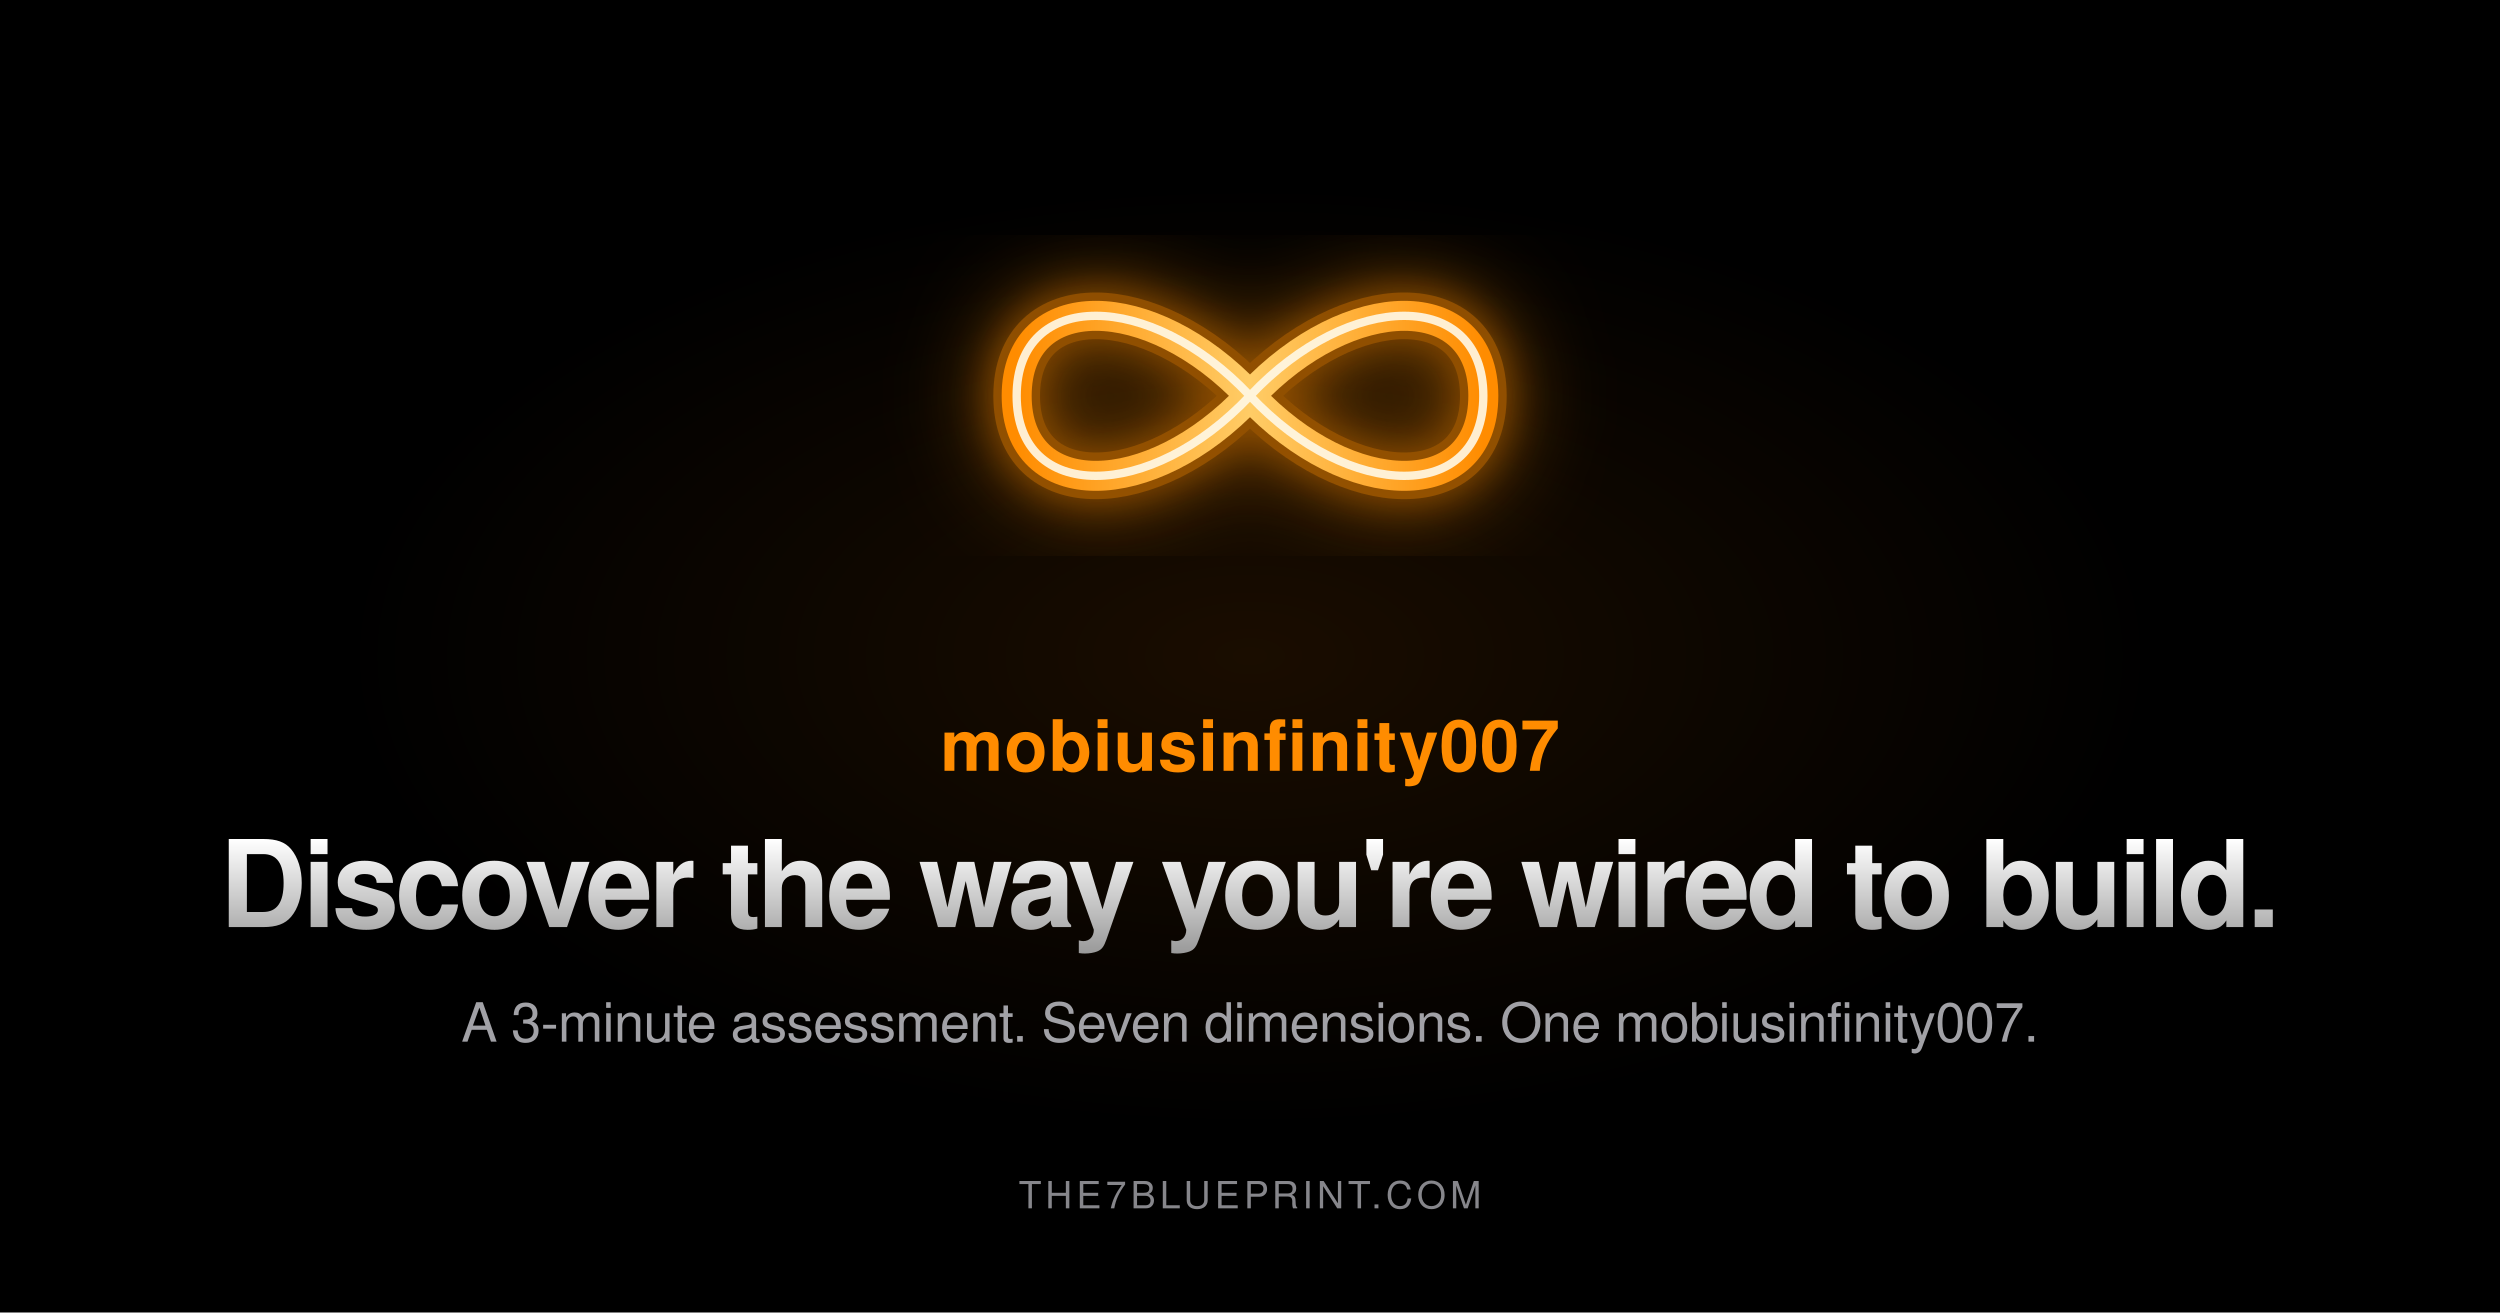
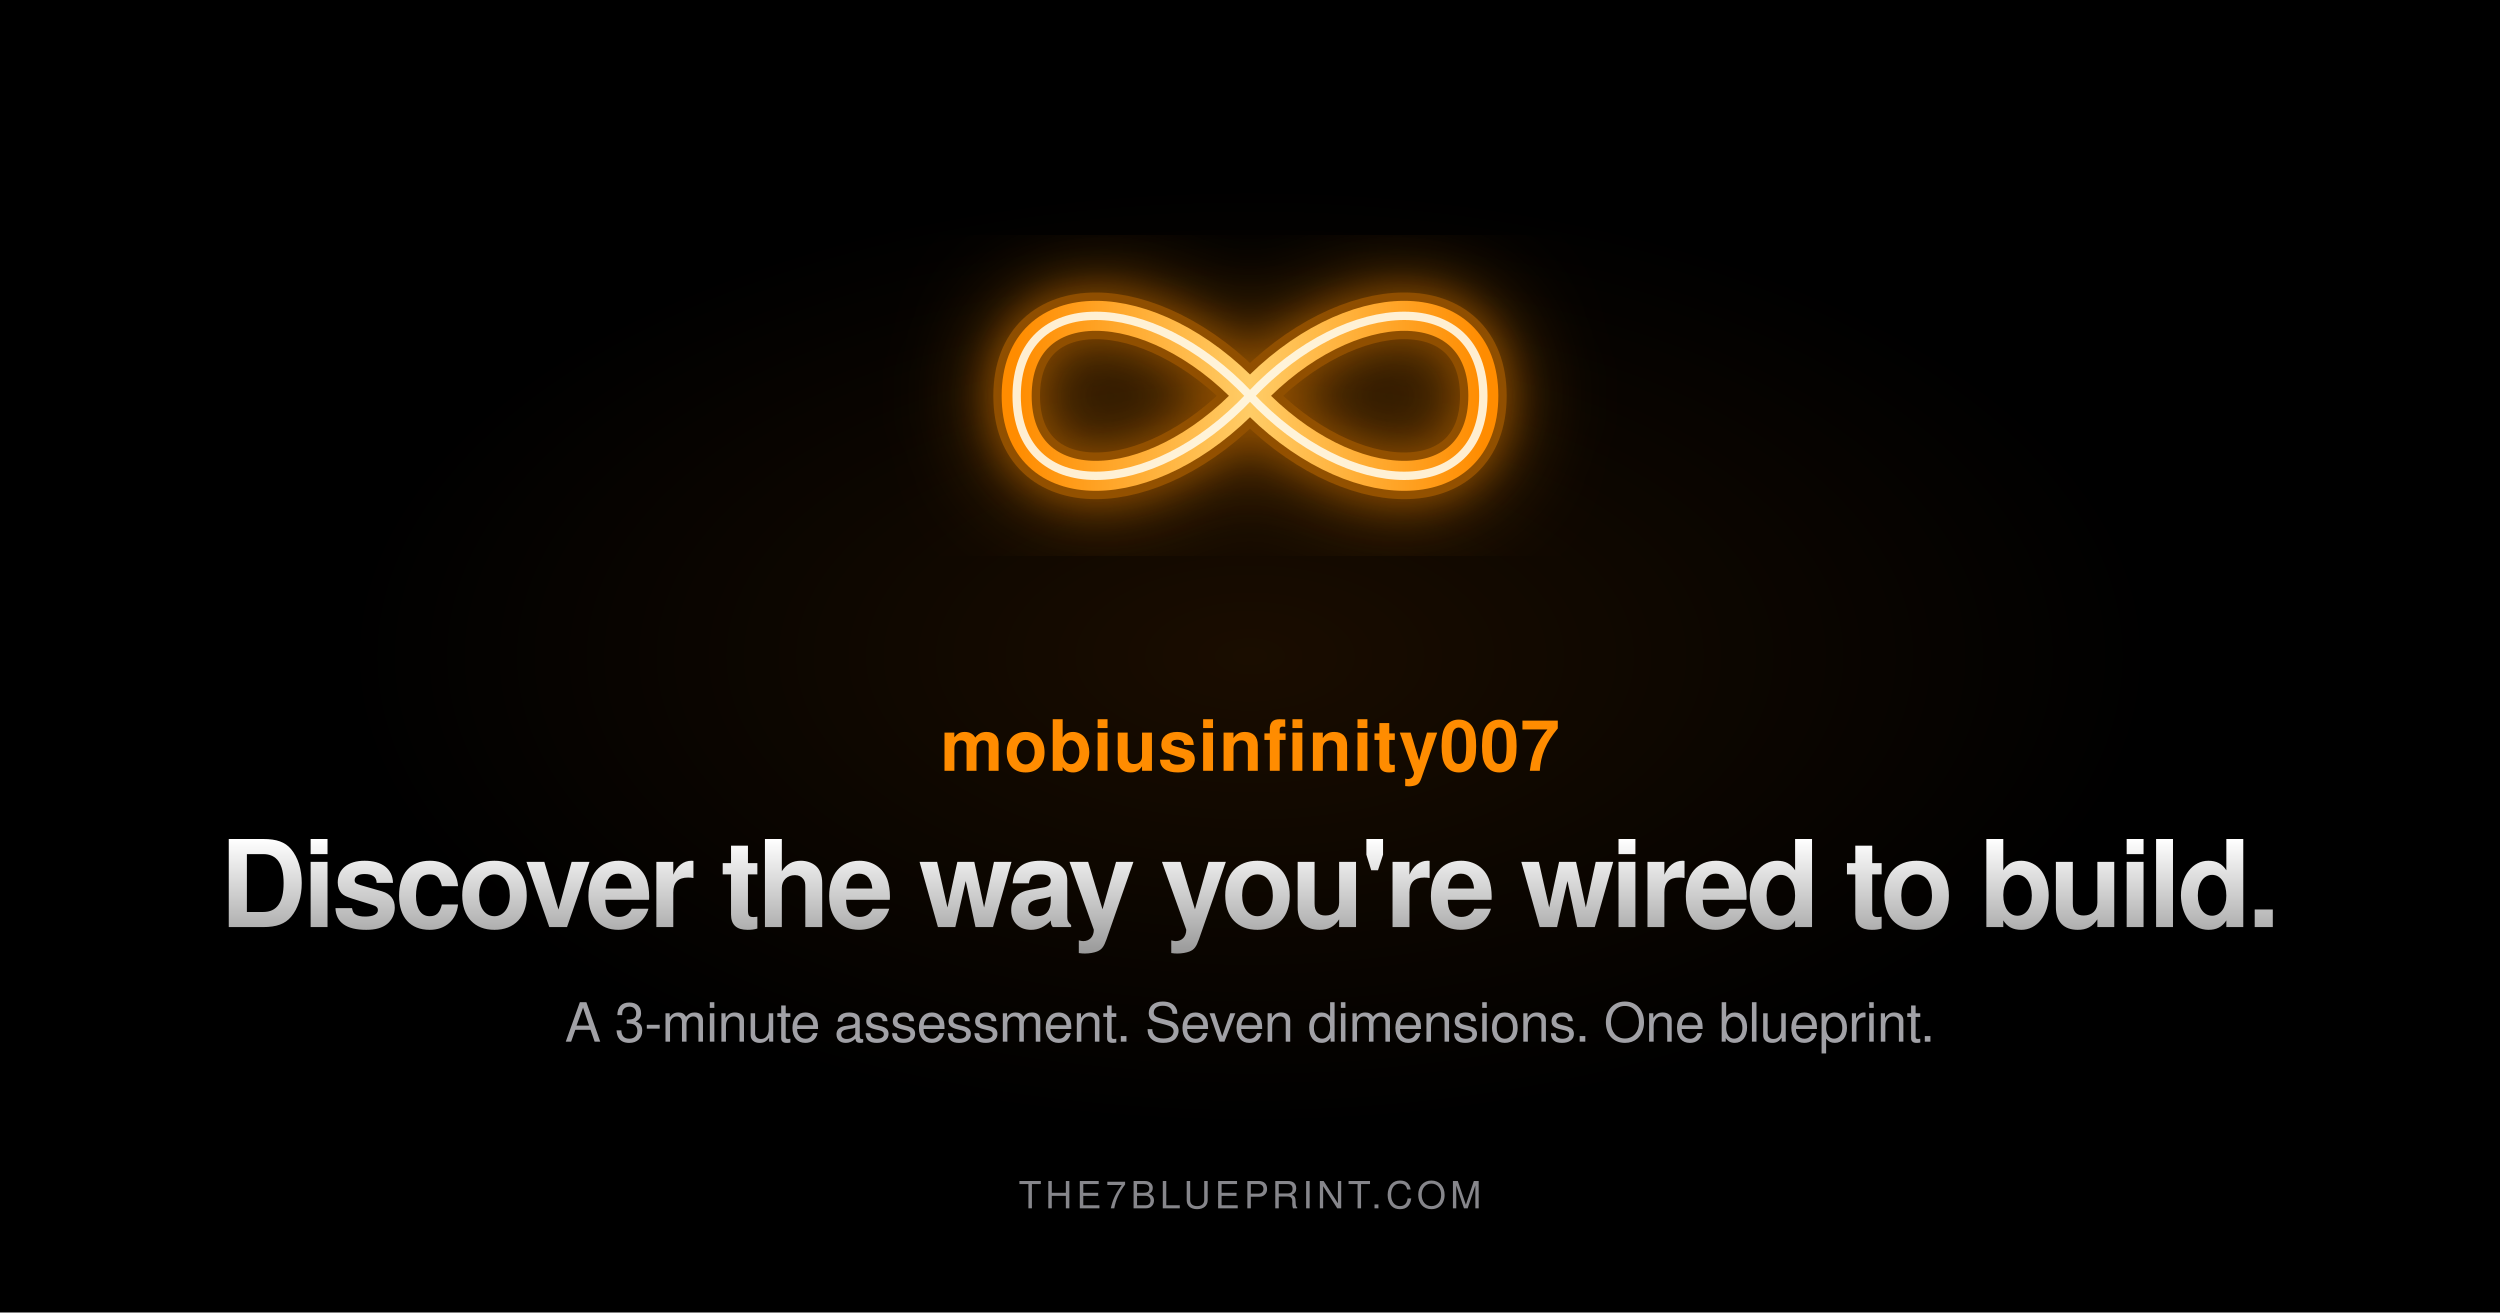
<svg xmlns="http://www.w3.org/2000/svg" viewBox="0 0 1200 630" width="1200" height="630">
  <defs>
    <radialGradient id="bg" cx="50%" cy="50%" r="60%">
      <stop offset="0%" stop-color="#1a0d00" />
      <stop offset="60%" stop-color="#000000" />
      <stop offset="100%" stop-color="#000000" />
    </radialGradient>
    <linearGradient id="ig" x1="0%" y1="50%" x2="100%" y2="50%">
      <stop offset="0%" stop-color="#ff8c00" />
      <stop offset="50%" stop-color="#ffcc66" />
      <stop offset="100%" stop-color="#ff8c00" />
    </linearGradient>
    <filter id="g" x="-50%" y="-50%" width="200%" height="200%">
      <feGaussianBlur stdDeviation="6" result="b1" />
      <feGaussianBlur stdDeviation="14" result="b2" in="SourceGraphic" />
      <feMerge>
        <feMergeNode in="b2" />
        <feMergeNode in="b1" />
        <feMergeNode in="SourceGraphic" />
      </feMerge>
    </filter>
    <linearGradient id="title" x1="0%" y1="0%" x2="0%" y2="100%">
      <stop offset="0%" stop-color="#ffffff" />
      <stop offset="100%" stop-color="#999999" />
    </linearGradient>
  </defs>
  <rect width="1200" height="630" fill="url(#bg)" />
  <g transform="translate(440, 110) scale(1.6)">
    <path d="M 100 50 C 130 18 170 18 170 50 C 170 82 130 82 100 50 C 70 18 30 18 30 50 C 30 82 70 82 100 50 Z" stroke="#ff8c00" stroke-width="14" fill="none" stroke-linecap="round" opacity="0.55" filter="url(#g)" />
    <path d="M 100 50 C 130 18 170 18 170 50 C 170 82 130 82 100 50 C 70 18 30 18 30 50 C 30 82 70 82 100 50 Z" stroke="url(#ig)" stroke-width="9" fill="none" stroke-linecap="round" />
    <path d="M 100 50 C 130 18 170 18 170 50 C 170 82 130 82 100 50 C 70 18 30 18 30 50 C 30 82 70 82 100 50 Z" stroke="#fff8e7" stroke-width="2.5" fill="none" stroke-linecap="round" opacity="0.9" />
  </g>
  <text x="600" y="370" text-anchor="middle" font-family="-apple-system, BlinkMacSystemFont, 'SF Pro Display', Helvetica, sans-serif" font-size="34" font-weight="600" fill="#ff8c00" letter-spacing="0.5">
    mobiusinfinity007
  </text>
  <text x="600" y="445" text-anchor="middle" font-family="-apple-system, BlinkMacSystemFont, 'SF Pro Display', Helvetica, sans-serif" font-size="58" font-weight="700" fill="url(#title)" letter-spacing="-2">
    Discover the way you're wired to build.
  </text>
  <text x="600" y="500" text-anchor="middle" font-family="-apple-system, BlinkMacSystemFont, 'SF Pro Display', Helvetica, sans-serif" font-size="26" font-weight="400" fill="#a1a1a6" letter-spacing="-0.3">
-     A 3-minute assessment. Seven dimensions. One mobiusinfinity007.
+     A 3-minute assessment. Seven dimensions. One blueprint.
  </text>
  <text x="600" y="580" text-anchor="middle" font-family="-apple-system, BlinkMacSystemFont, 'SF Pro Display', Helvetica, sans-serif" font-size="18" font-weight="500" fill="#86868b" letter-spacing="2">
    THE7BLUEPRINT.COM
  </text>
</svg>
